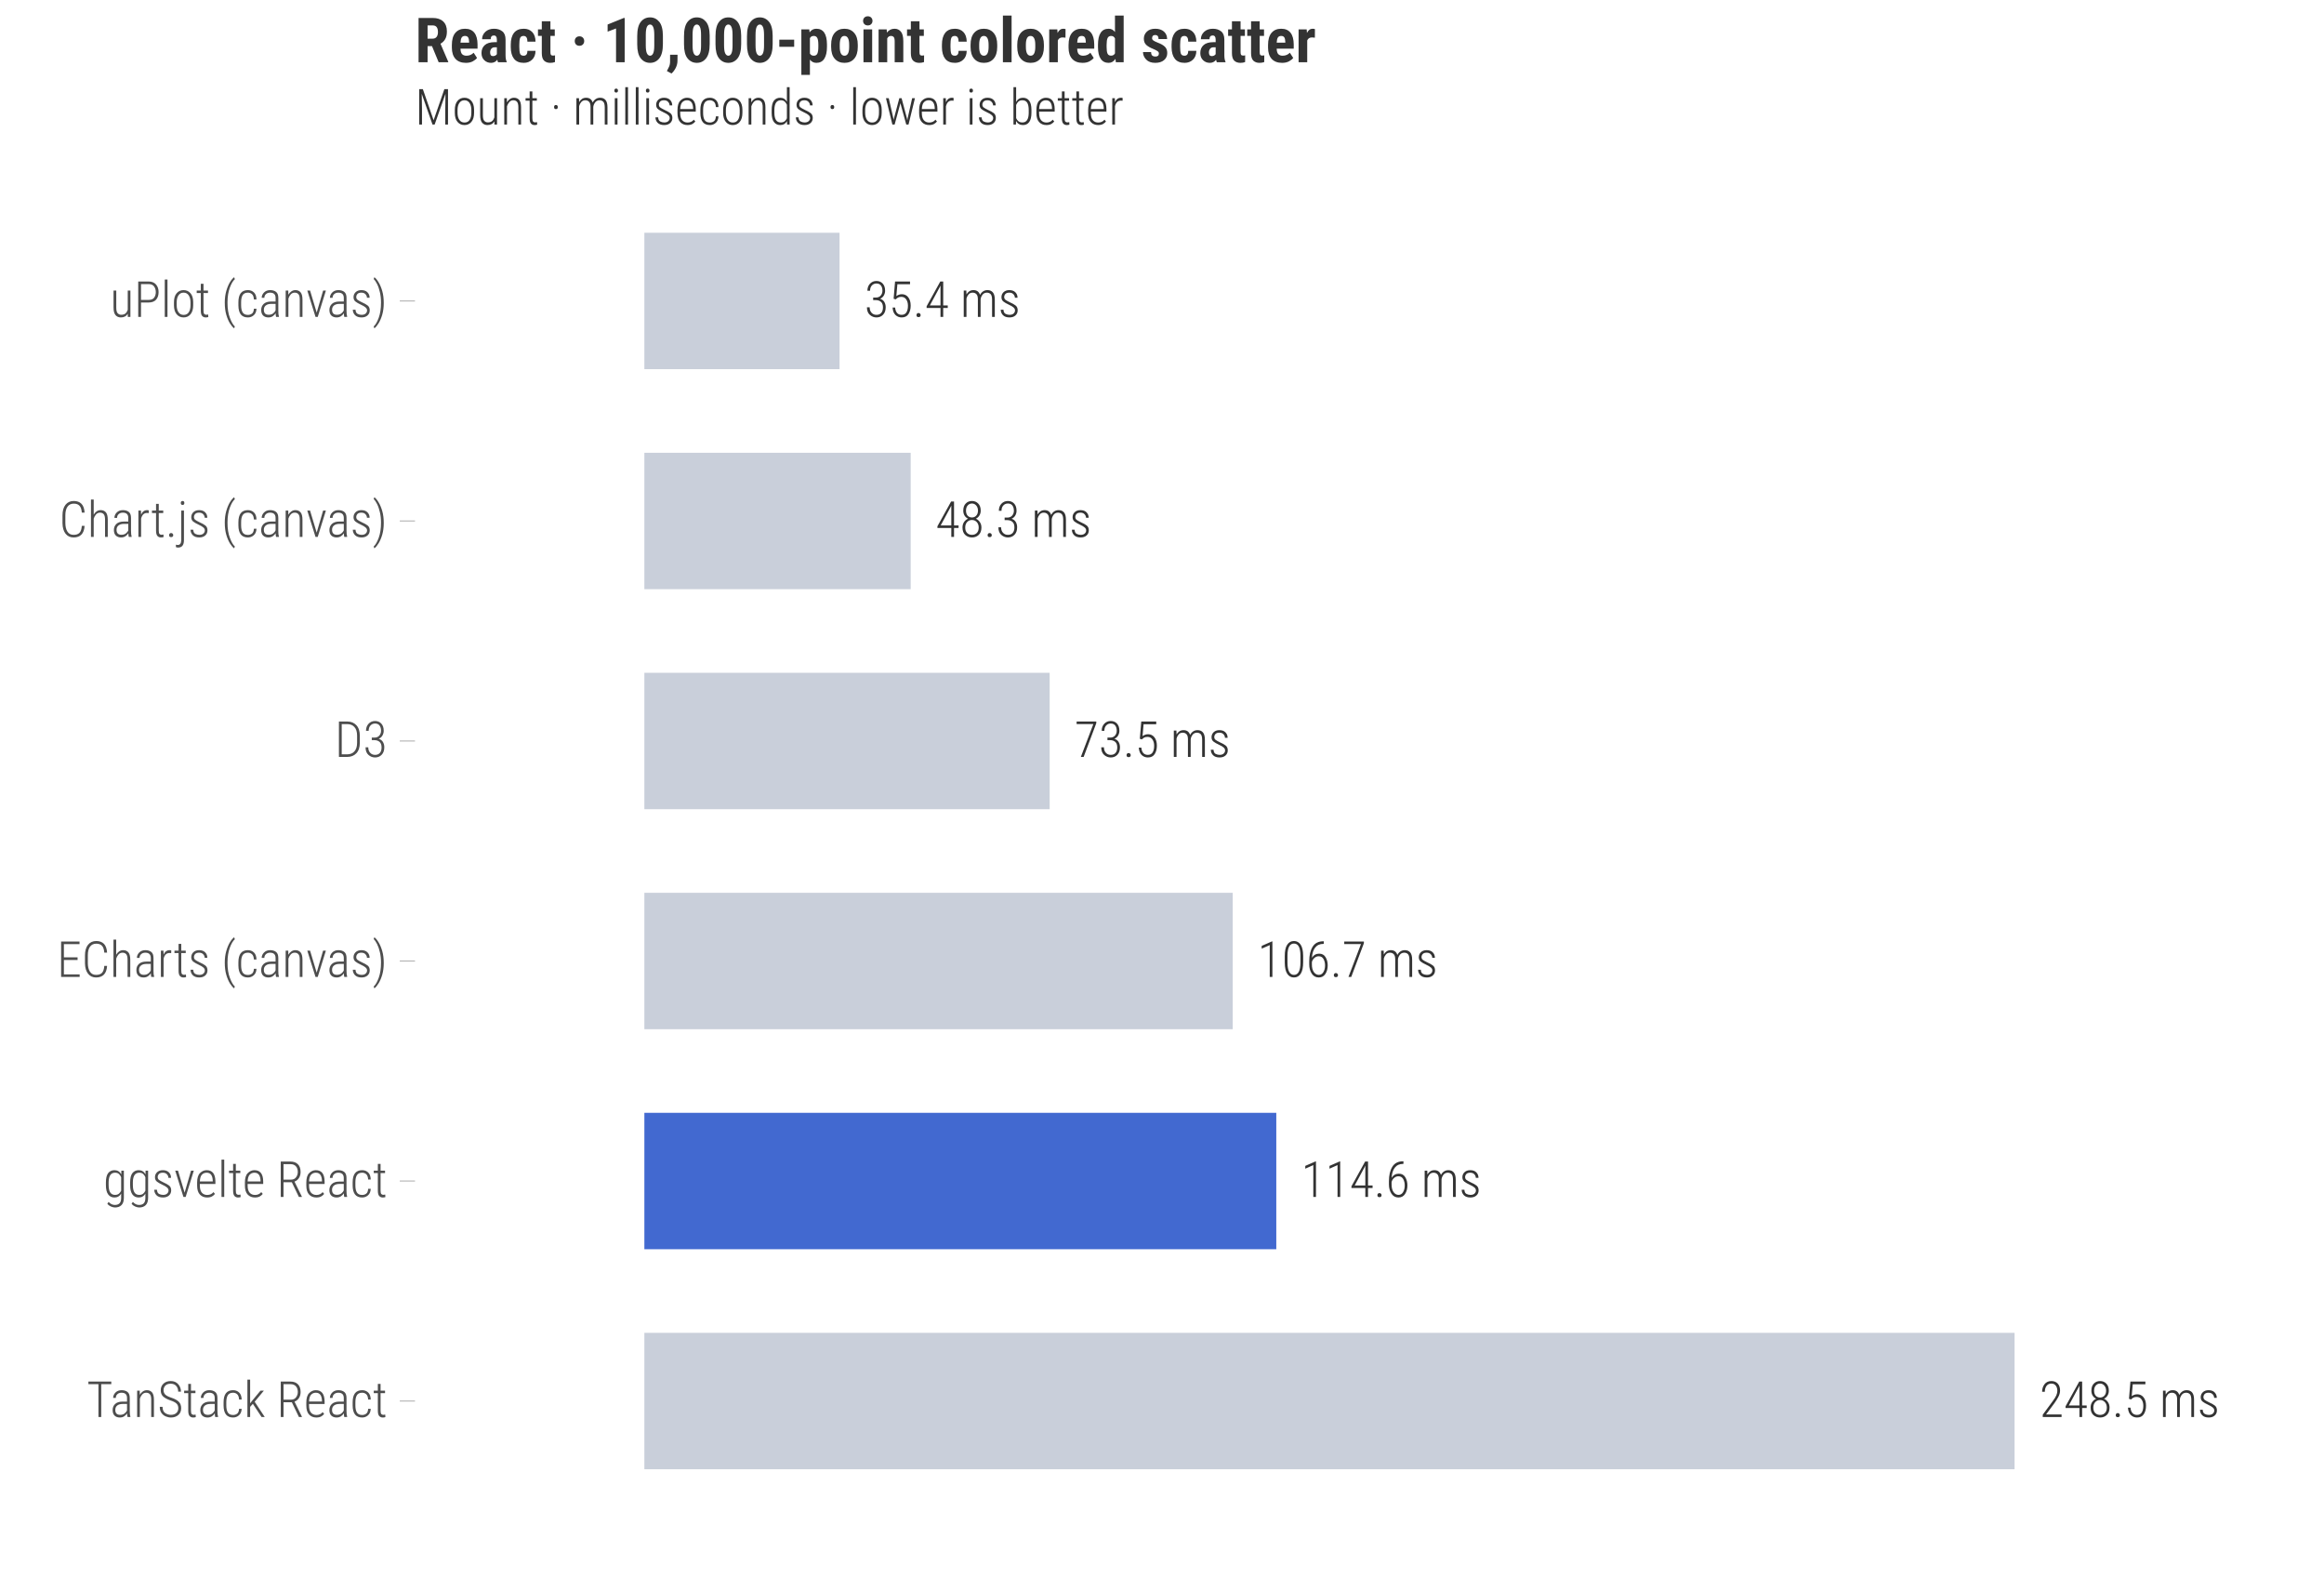
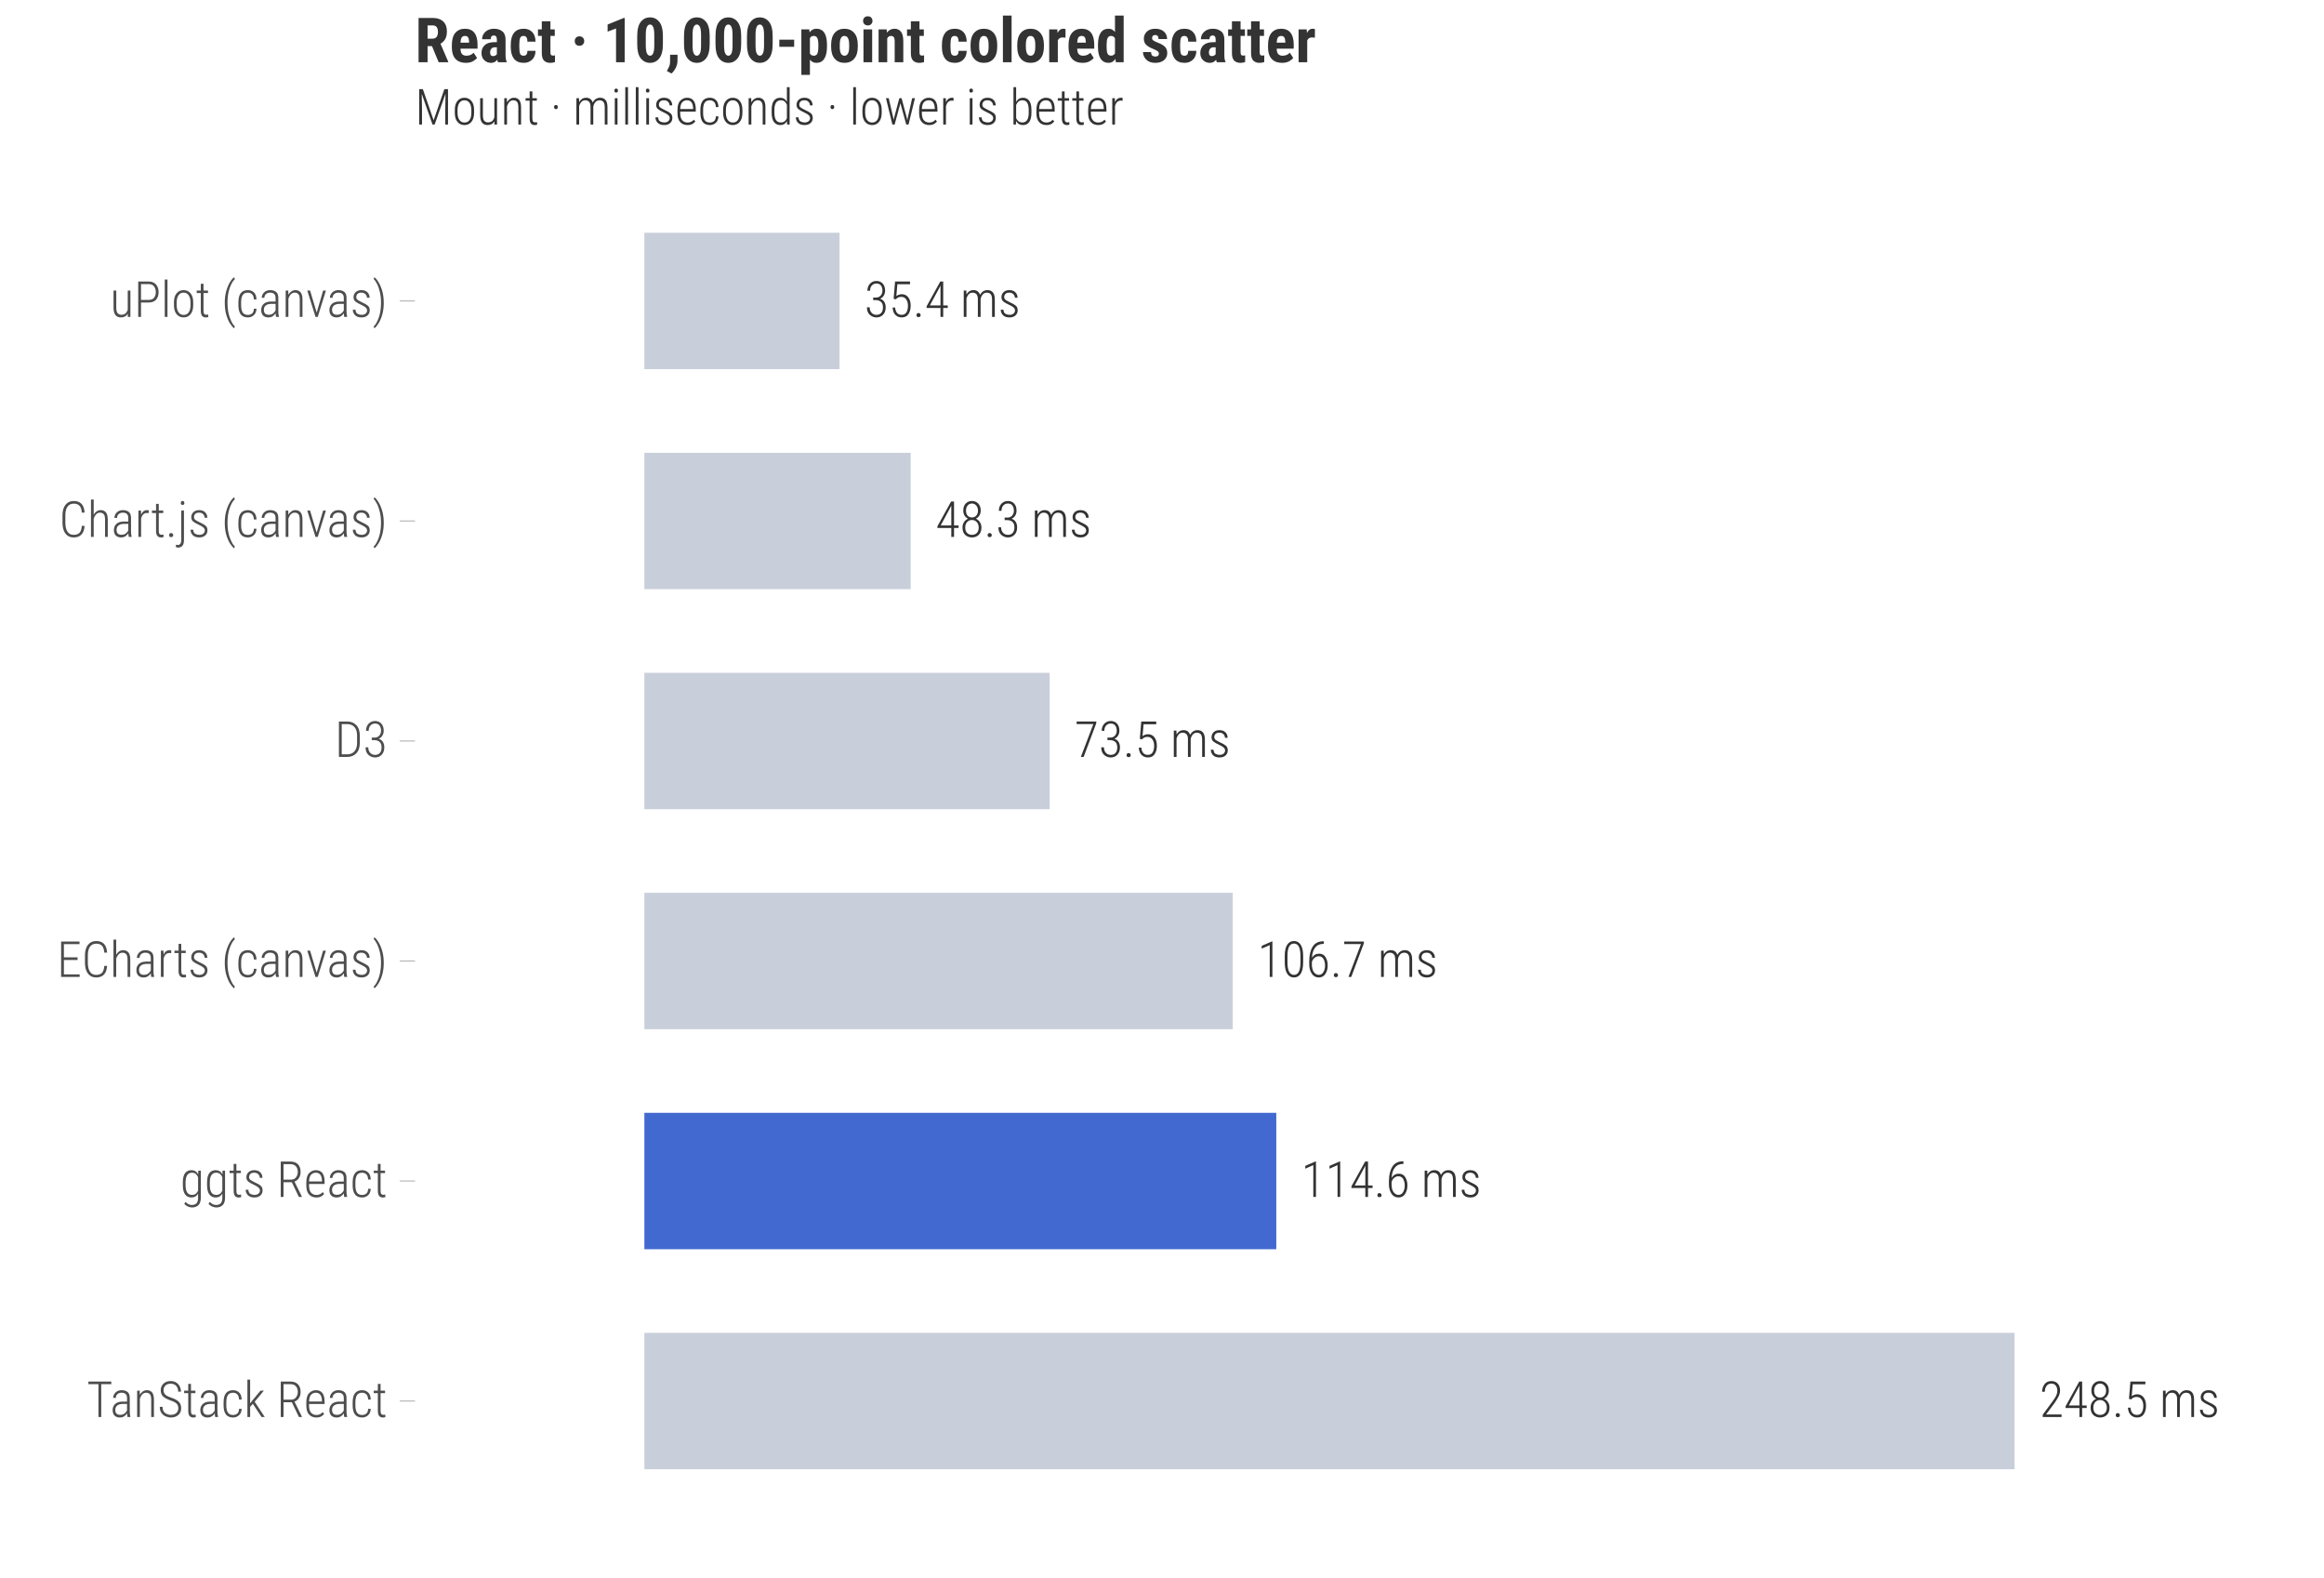
- <svg xmlns="http://www.w3.org/2000/svg" width="560" height="380" viewBox="0 0 560 380" role="img" aria-label="React · 10,000-point colored scatter. Mount · milliseconds · lower is better. uPlot (canvas): 35.4 ms; Chart.js (canvas): 48.3 ms; D3: 73.5 ms; ECharts (canvas): 106.7 ms; ggsvelte React: 114.6 ms; TanStack React: 248.5 ms." class="gg-plot" font-family="&quot;Roboto Condensed&quot;, &quot;Arial Narrow&quot;, Arial, sans-serif" font-size="11" font-weight="300" text-rendering="optimizeLegibility" shape-rendering="geometricPrecision">
+ <svg xmlns="http://www.w3.org/2000/svg" width="560" height="380" viewBox="0 0 560 380" role="img" aria-label="React · 10,000-point colored scatter. Mount · milliseconds · lower is better. uPlot (canvas): 35.4 ms; Chart.js (canvas): 48.3 ms; D3: 73.5 ms; ECharts (canvas): 106.7 ms; ggts React: 114.6 ms; TanStack React: 248.5 ms." class="gg-plot" font-family="&quot;Roboto Condensed&quot;, &quot;Arial Narrow&quot;, Arial, sans-serif" font-size="11" font-weight="300" text-rendering="optimizeLegibility" shape-rendering="geometricPrecision">
  <rect class="gg-paper" width="560" height="380" fill="var(--gg-paper, #ffffff)" />
  <text class="gg-title" x="100" y="15" font-size="15" font-weight="700" fill="var(--gg-ink, #333333)">React · 10,000-point colored scatter</text>
  <text class="gg-subtitle" x="100" y="30" font-size="12" font-weight="300" fill="var(--gg-ink, #333333)">Mount · milliseconds · lower is better</text>
  <defs>
    <clipPath id="gg-clip-0">
      <rect width="456" height="318" />
    </clipPath>
  </defs>
  <g class="gg-panel" data-panel="0" transform="translate(100,46)">
    <rect class="gg-panel-background" width="456" height="318" fill="var(--gg-panel, #ffffff)" />
    <g class="gg-grid" stroke="var(--gg-grid, transparent)" stroke-width="0.25" vector-effect="non-scaling-stroke">
      <line x1="55.27" y1="0" x2="55.27" y2="318" />
      <line x1="121.71" y1="0" x2="121.71" y2="318" />
      <line x1="188.14" y1="0" x2="188.14" y2="318" />
      <line x1="254.57" y1="0" x2="254.57" y2="318" />
      <line x1="321.01" y1="0" x2="321.01" y2="318" />
      <line x1="387.44" y1="0" x2="387.44" y2="318" />
      <line x1="453.87" y1="0" x2="453.87" y2="318" />
      <line x1="0" y1="26.5" x2="456" y2="26.5" />
      <line x1="0" y1="79.5" x2="456" y2="79.5" />
      <line x1="0" y1="132.5" x2="456" y2="132.5" />
      <line x1="0" y1="185.5" x2="456" y2="185.5" />
      <line x1="0" y1="238.5" x2="456" y2="238.5" />
      <line x1="0" y1="291.5" x2="456" y2="291.5" />
    </g>
    <g class="gg-marks" clip-path="url(#gg-clip-0)">
      <g class="gg-batch gg-rects" data-layer="0">
        <rect x="55.27" y="10.07" width="47.03" height="32.86" fill="#c9cfda" />
        <rect x="55.27" y="63.07" width="64.17" height="32.86" fill="#c9cfda" />
        <rect x="55.27" y="116.07" width="97.66" height="32.86" fill="#c9cfda" />
        <rect x="55.27" y="169.07" width="141.77" height="32.86" fill="#c9cfda" />
        <rect x="55.27" y="222.07" width="152.27" height="32.86" fill="#4269d0" />
        <rect x="55.27" y="275.07" width="330.17" height="32.86" fill="#c9cfda" />
      </g>
      <g class="gg-batch gg-glyphs" data-layer="1" font-size="12" text-anchor="start">
        <text x="108.31" y="26.5" dy="0.32em" fill="var(--gg-ink, #333333)">35.4 ms</text>
        <text x="125.45" y="79.5" dy="0.32em" fill="var(--gg-ink, #333333)">48.3 ms</text>
        <text x="158.93" y="132.5" dy="0.32em" fill="var(--gg-ink, #333333)">73.5 ms</text>
        <text x="203.04" y="185.5" dy="0.32em" fill="var(--gg-ink, #333333)">106.7 ms</text>
        <text x="213.54" y="238.5" dy="0.32em" fill="var(--gg-ink, #333333)">114.6 ms</text>
        <text x="391.45" y="291.5" dy="0.32em" fill="var(--gg-ink, #333333)">248.5 ms</text>
      </g>
    </g>
    <rect class="gg-panel-border" width="456" height="318" fill="none" stroke="var(--gg-panelBorder, transparent)" stroke-width="0.5" vector-effect="non-scaling-stroke" />
  </g>
  <g class="gg-axis gg-axis-y" transform="translate(100,46)">
    <g class="gg-tick" transform="translate(0,26.5)">
      <line x2="-3.67" stroke="var(--gg-tickColor, #b3b3b3)" stroke-width="0.25" vector-effect="non-scaling-stroke" />
      <text x="-6.67" dy="0.32em" text-anchor="end" fill="var(--gg-axisText, #4d4d4d)" font-size="12" font-weight="300">uPlot (canvas)</text>
    </g>
    <g class="gg-tick" transform="translate(0,79.5)">
      <line x2="-3.67" stroke="var(--gg-tickColor, #b3b3b3)" stroke-width="0.25" vector-effect="non-scaling-stroke" />
      <text x="-6.67" dy="0.32em" text-anchor="end" fill="var(--gg-axisText, #4d4d4d)" font-size="12" font-weight="300">Chart.js (canvas)</text>
    </g>
    <g class="gg-tick" transform="translate(0,132.5)">
      <line x2="-3.67" stroke="var(--gg-tickColor, #b3b3b3)" stroke-width="0.25" vector-effect="non-scaling-stroke" />
      <text x="-6.67" dy="0.32em" text-anchor="end" fill="var(--gg-axisText, #4d4d4d)" font-size="12" font-weight="300">D3</text>
    </g>
    <g class="gg-tick" transform="translate(0,185.5)">
      <line x2="-3.67" stroke="var(--gg-tickColor, #b3b3b3)" stroke-width="0.25" vector-effect="non-scaling-stroke" />
      <text x="-6.67" dy="0.32em" text-anchor="end" fill="var(--gg-axisText, #4d4d4d)" font-size="12" font-weight="300">ECharts (canvas)</text>
    </g>
    <g class="gg-tick" transform="translate(0,238.5)">
      <line x2="-3.67" stroke="var(--gg-tickColor, #b3b3b3)" stroke-width="0.25" vector-effect="non-scaling-stroke" />
-       <text x="-6.67" dy="0.32em" text-anchor="end" fill="var(--gg-axisText, #4d4d4d)" font-size="12" font-weight="300">ggsvelte React</text>
+       <text x="-6.67" dy="0.32em" text-anchor="end" fill="var(--gg-axisText, #4d4d4d)" font-size="12" font-weight="300">ggts React</text>
    </g>
    <g class="gg-tick" transform="translate(0,291.5)">
      <line x2="-3.67" stroke="var(--gg-tickColor, #b3b3b3)" stroke-width="0.25" vector-effect="non-scaling-stroke" />
      <text x="-6.67" dy="0.32em" text-anchor="end" fill="var(--gg-axisText, #4d4d4d)" font-size="12" font-weight="300">TanStack React</text>
    </g>
  </g>
</svg>
